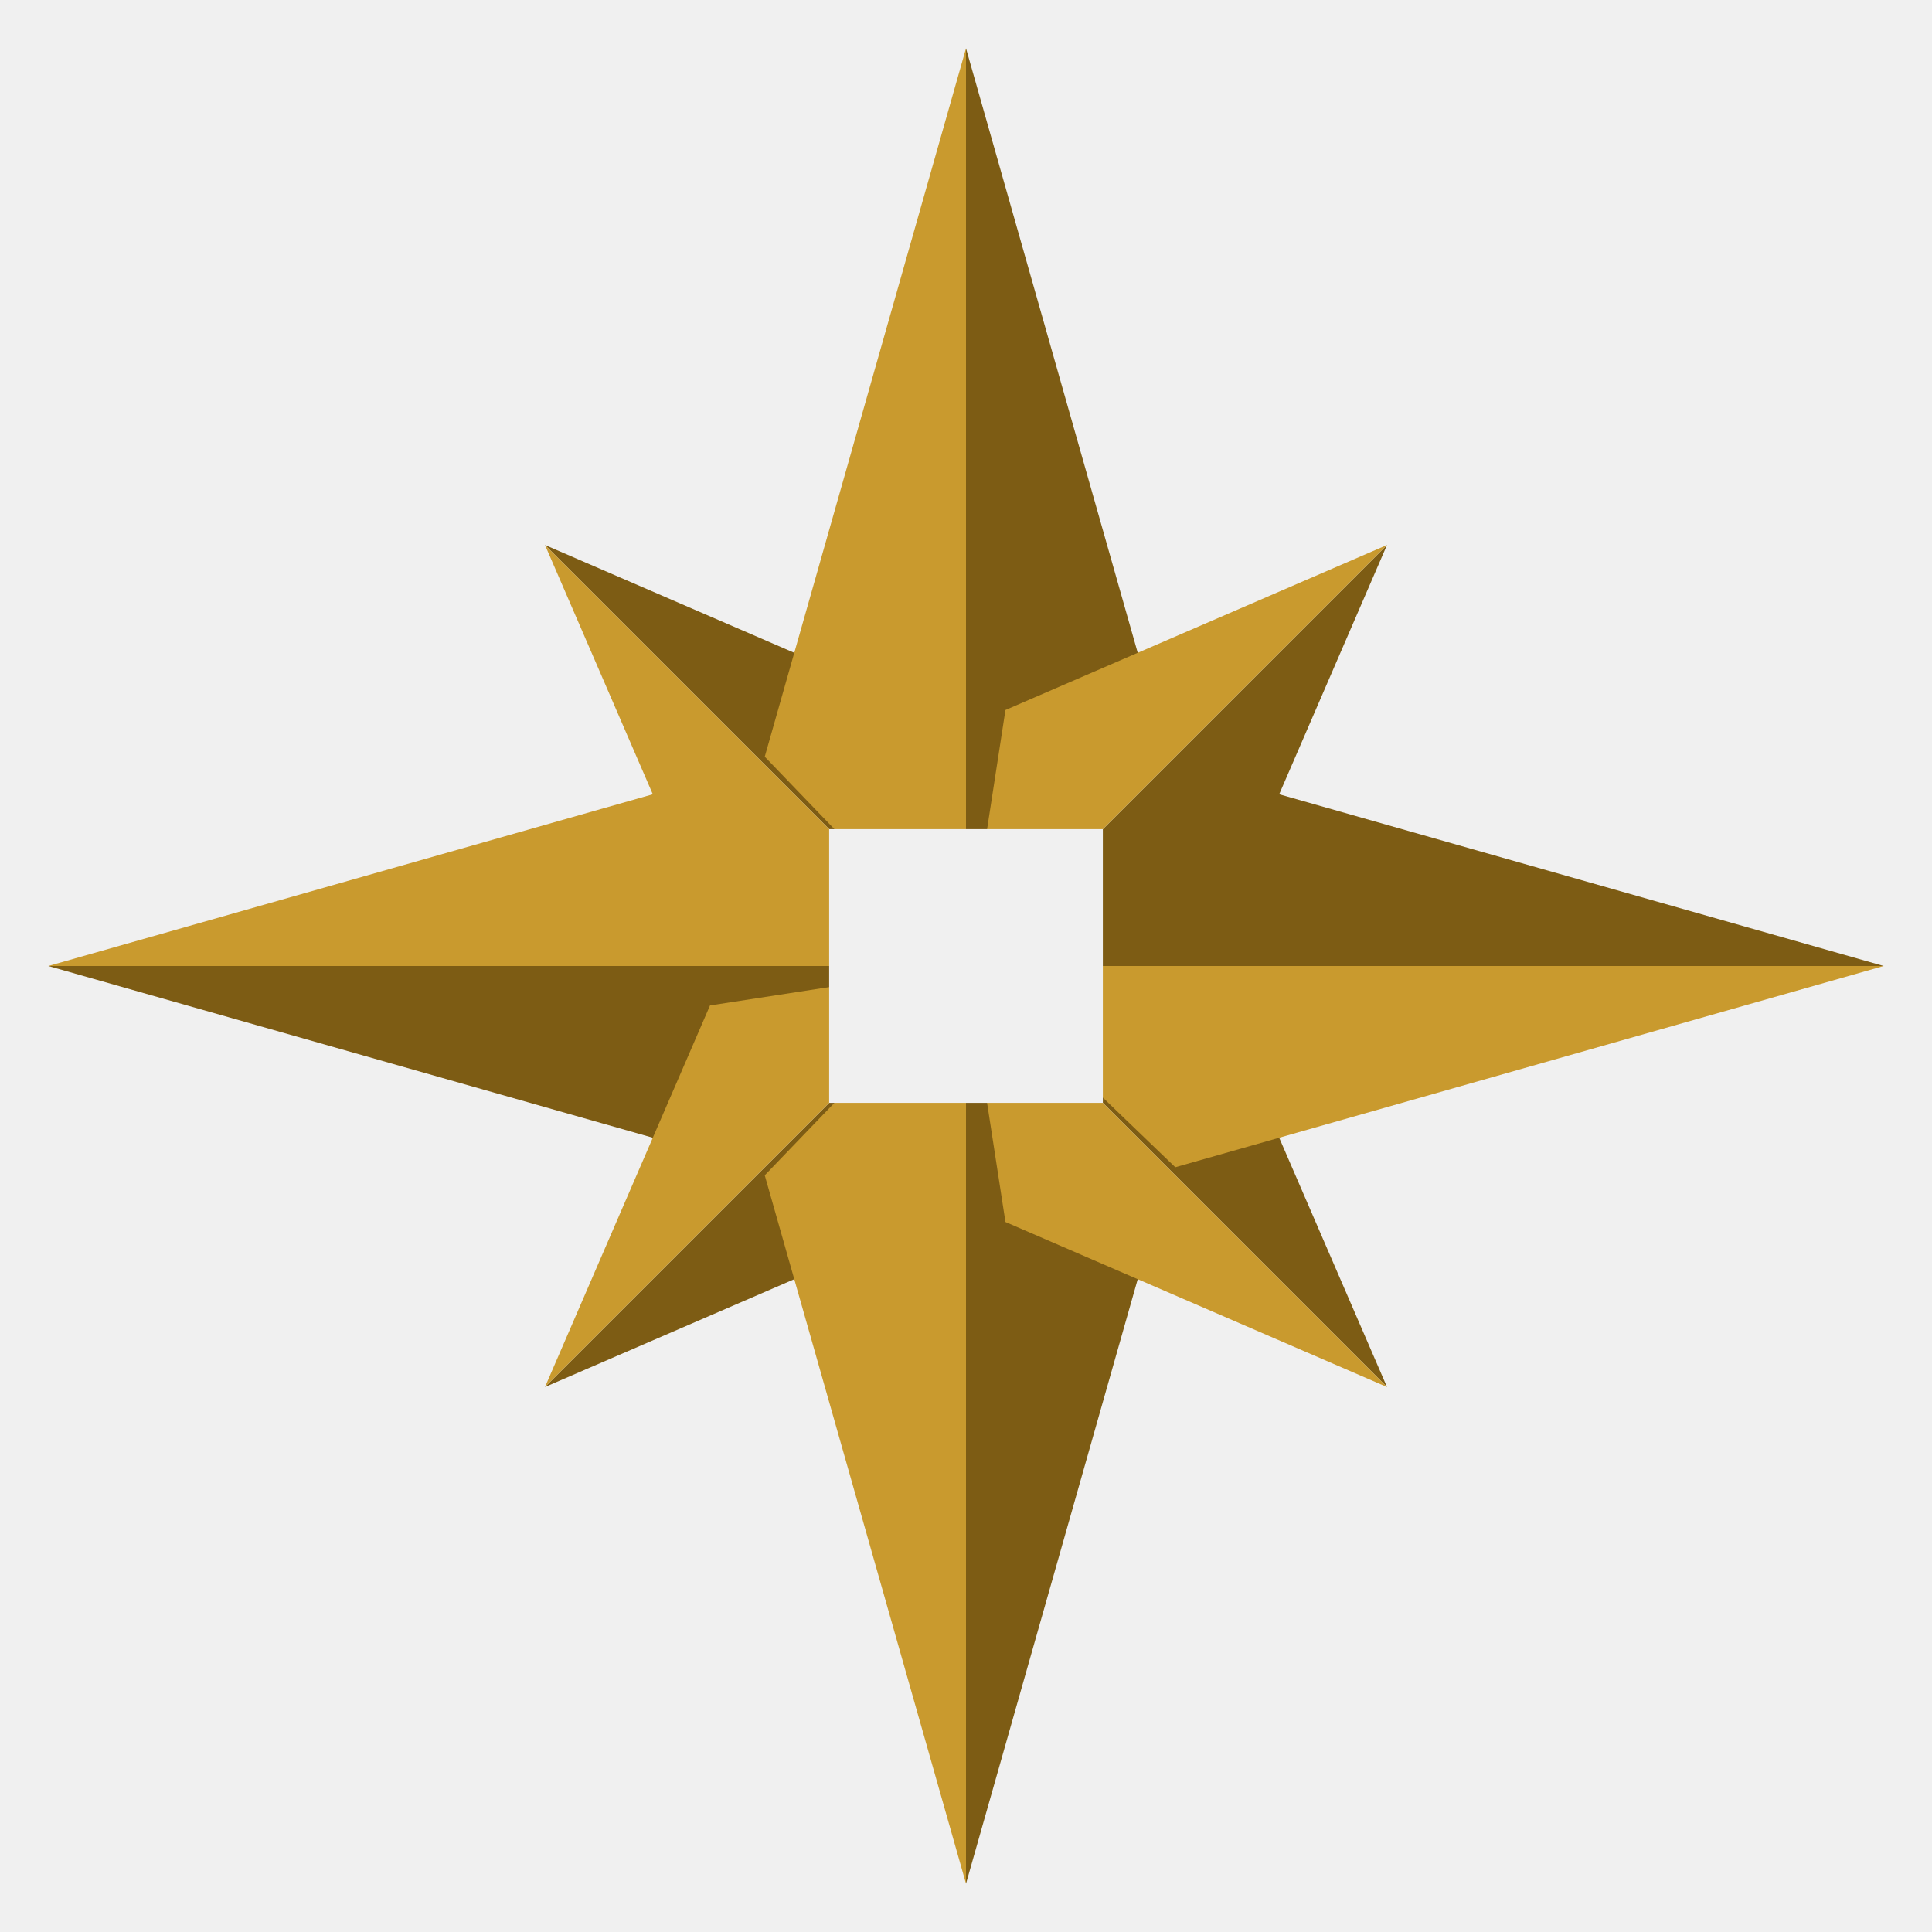
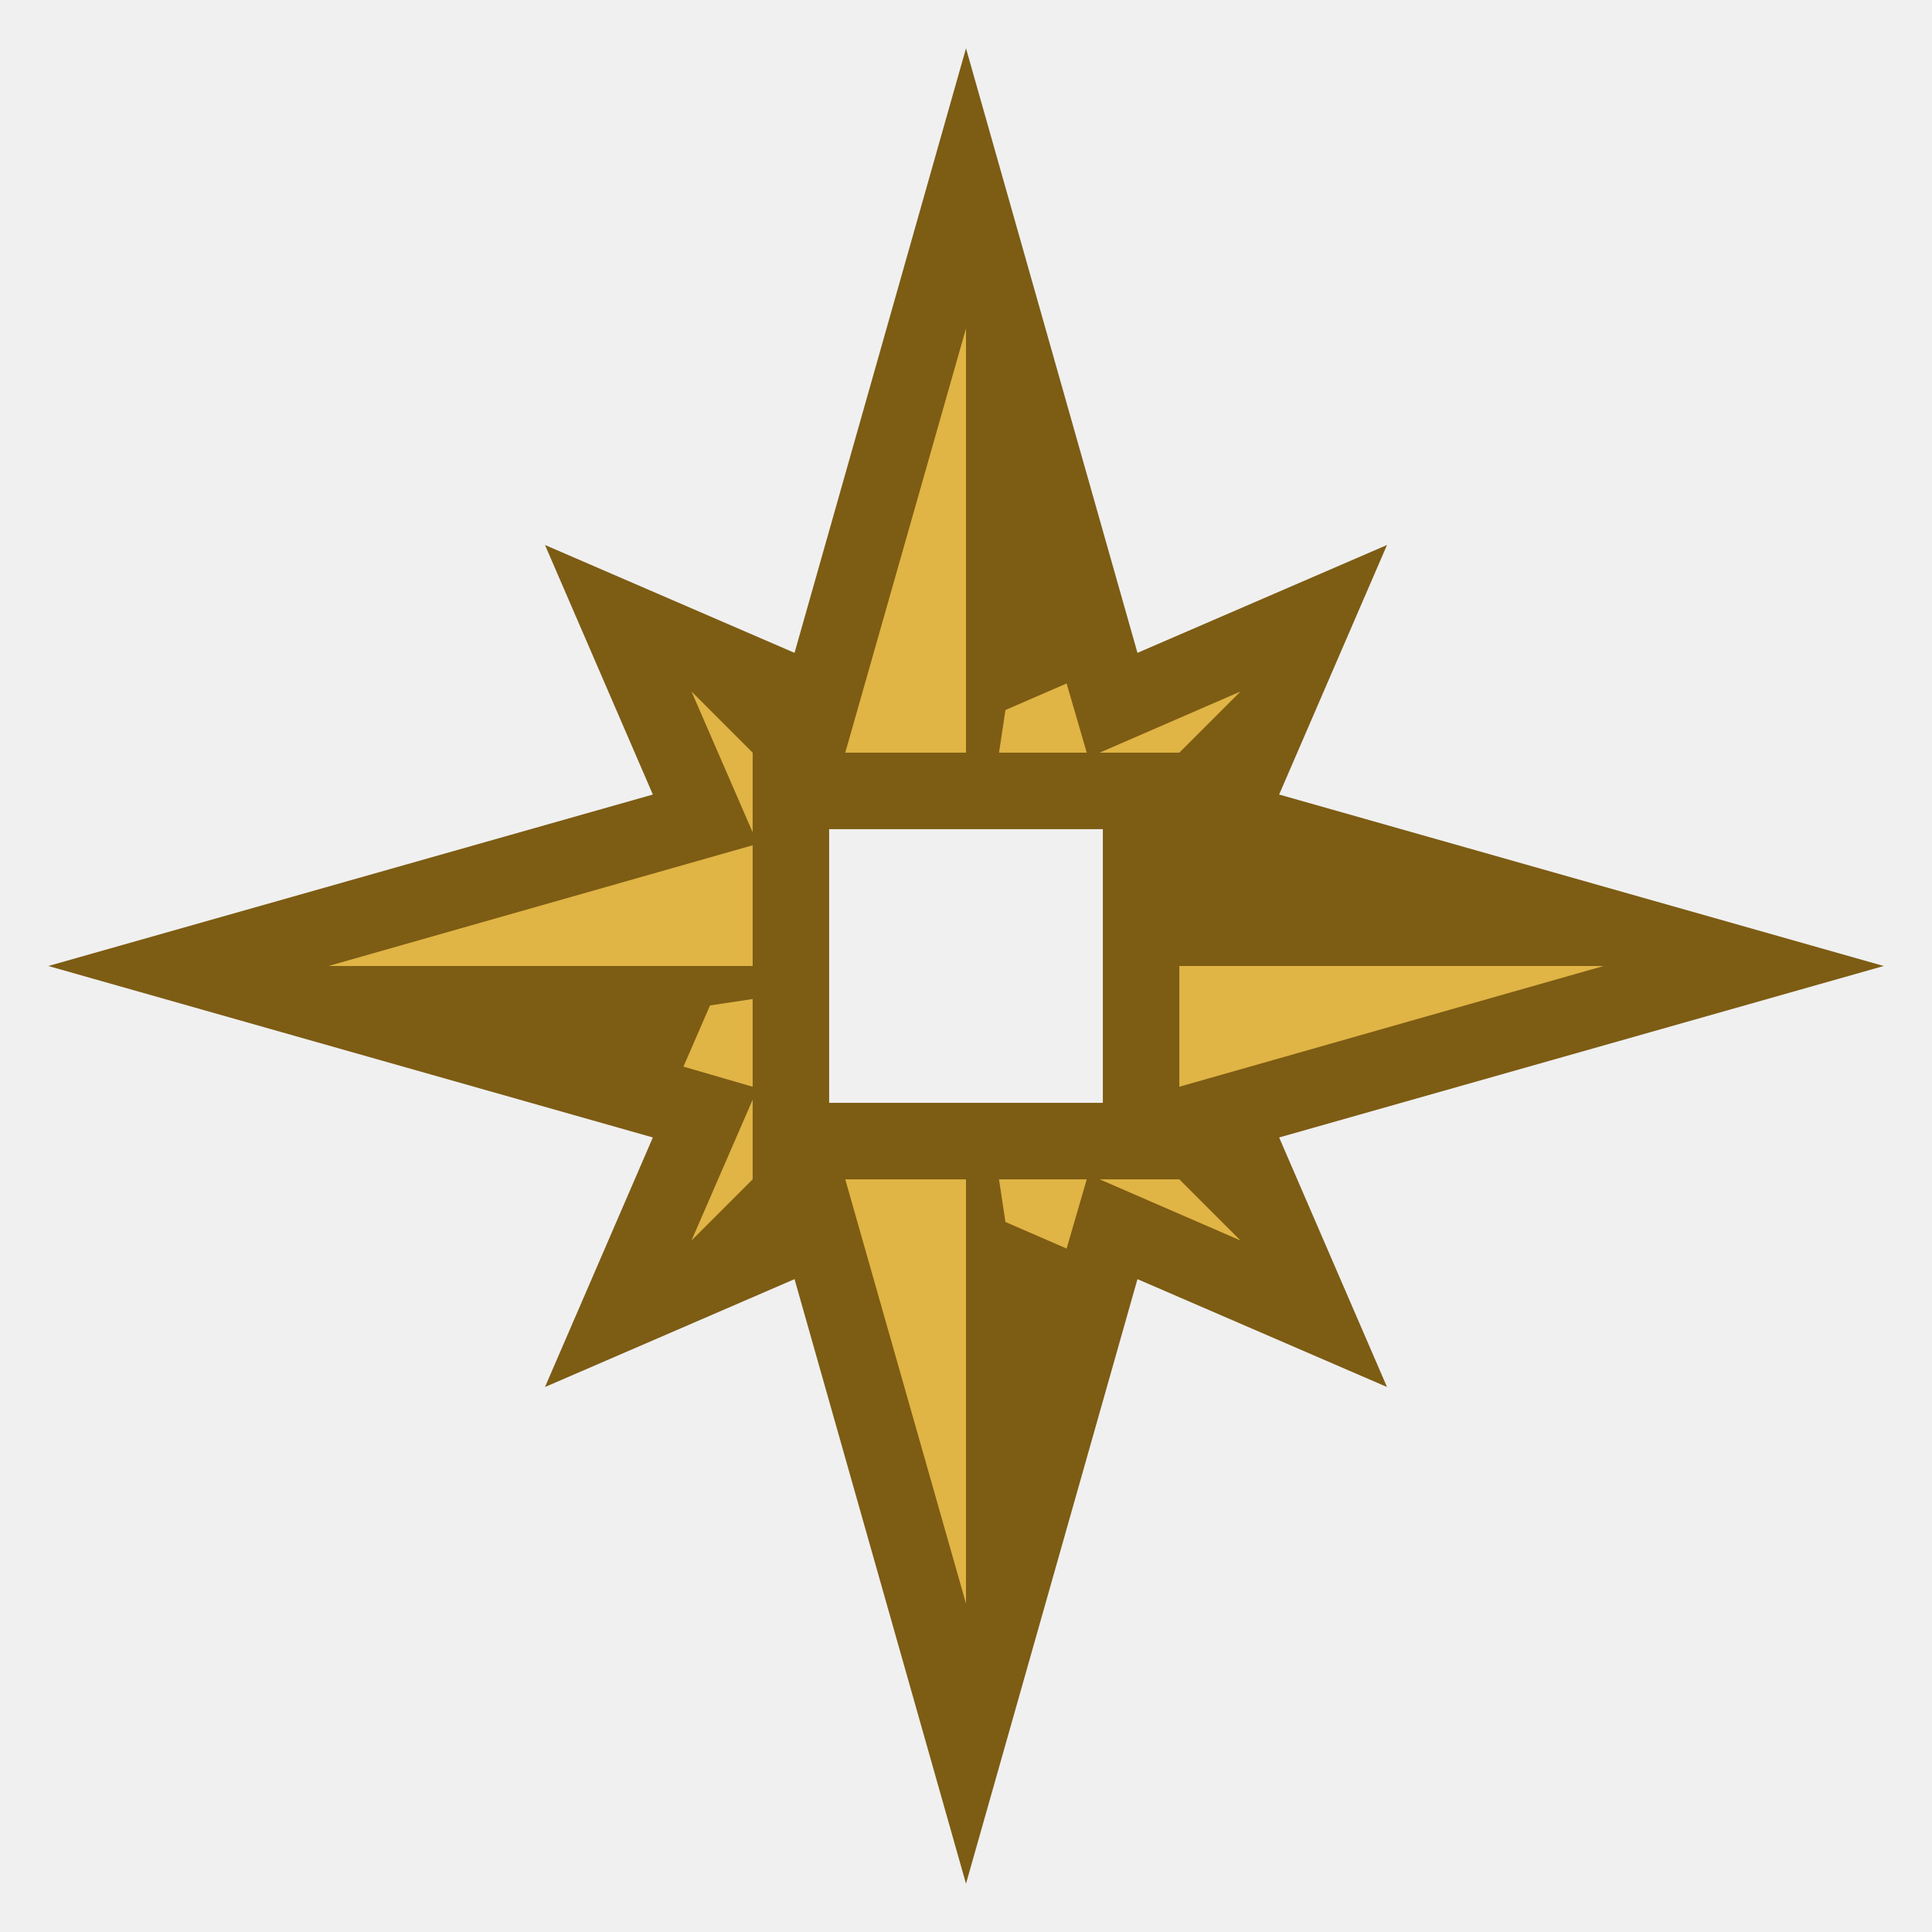
<svg xmlns="http://www.w3.org/2000/svg" viewBox="0 0 24 24" width="24" height="24">
-   <defs>
-     <mask id="thornbound-spark-cut" maskUnits="userSpaceOnUse" x="0" y="0" width="24" height="24">
-       <rect width="24" height="24" fill="#fff" />
-       <path fill="#000" d="M10.3 10.3L13.7 10.3L13.7 13.7L10.3 13.7Z" />
-     </mask>
-   </defs>
-   <g mask="url(#thornbound-spark-cut)">
-     <path fill="#7d5c14" d="M12 12L12 0.6L14.5 9.4ZM12 12L17.23 6.77L15.18 11.51ZM12 12L14.6 9.5L23.4 12ZM12 12L15.18 12.49L17.23 17.23ZM12 12L14.5 14.6L12 23.4ZM12 12L11.51 15.18L6.77 17.23ZM12 12L9.4 14.5L0.6 12ZM12 12L6.77 6.77L11.51 8.82Z" />
-     <path fill="#c99a2e" d="M12 12L9.5 9.4L12 0.6ZM12 12L12.49 8.82L17.23 6.77ZM12 12L23.4 12L14.6 14.5ZM12 12L17.23 17.23L12.49 15.18ZM12 12L12 23.4L9.5 14.6ZM12 12L6.77 17.23L8.82 12.49ZM12 12L0.6 12L9.4 9.5ZM12 12L8.82 11.51L6.77 6.77Z" />
-   </g>
+   <path fill="#7d5c14" fill-rule="evenodd" d="M14.13 8.11L17.23 6.77L15.89 9.87L23.4 12L15.89 14.13L17.23 17.23L14.13 15.89L12 23.4L9.87 15.89L6.77 17.23L8.11 14.13L0.6 12L8.11 9.87L6.77 6.77L9.87 8.11L12 0.6ZM10.3 10.3L10.3 13.7L13.7 13.7L13.7 10.3Z" />
+   <path fill="#e0b445" fill-rule="evenodd" d="M12 19.92L10.5 14.65L12 14.65ZM13.25 15.51L12.49 15.18L12.41 14.65L13.5 14.65ZM15.41 15.41L13.66 14.65L14.65 14.65ZM9.35 14.65L8.59 15.41L9.35 13.66ZM14.65 13.5L14.65 12L19.92 12ZM9.35 13.5L8.49 13.25L8.82 12.49L9.35 12.41ZM9.35 12L4.08 12L9.35 10.5ZM9.35 9.35L9.35 10.34L8.59 8.59ZM13.66 9.35L15.41 8.59L14.65 9.35ZM12 9.35L10.5 9.35L12 4.08ZM13.5 9.35L12.41 9.35L12.49 8.82L13.25 8.49Z" />
</svg>
